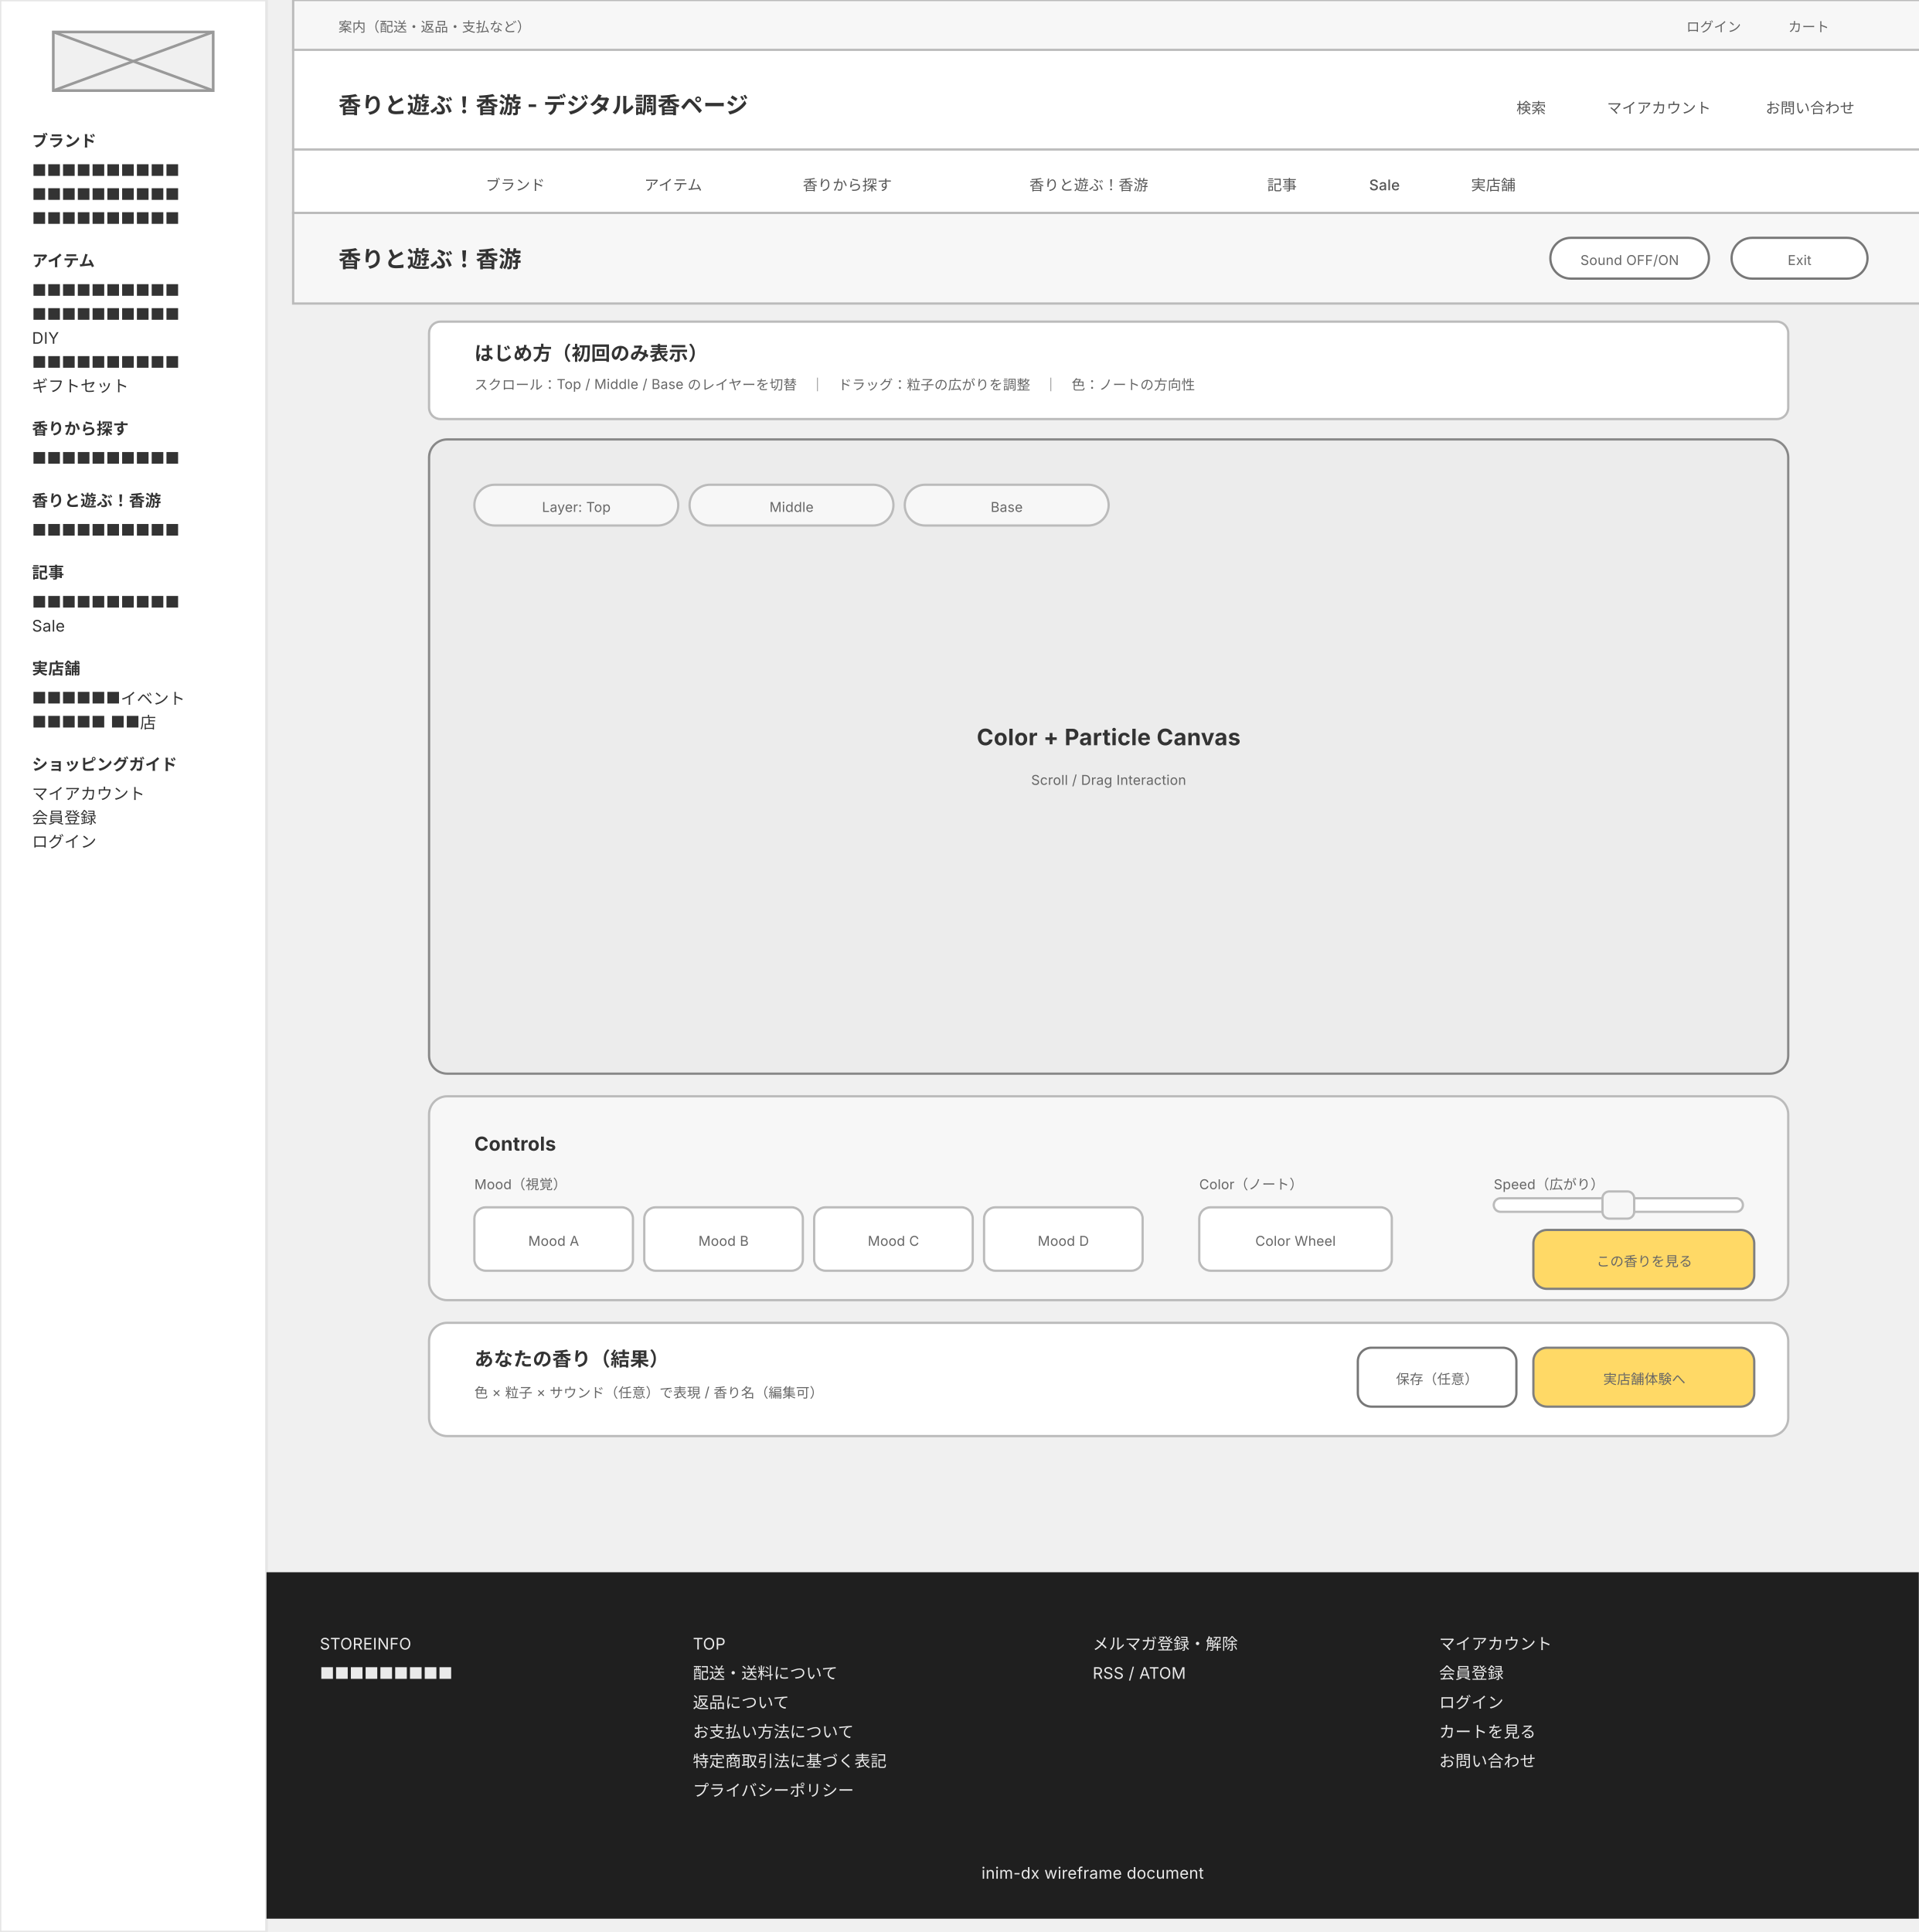
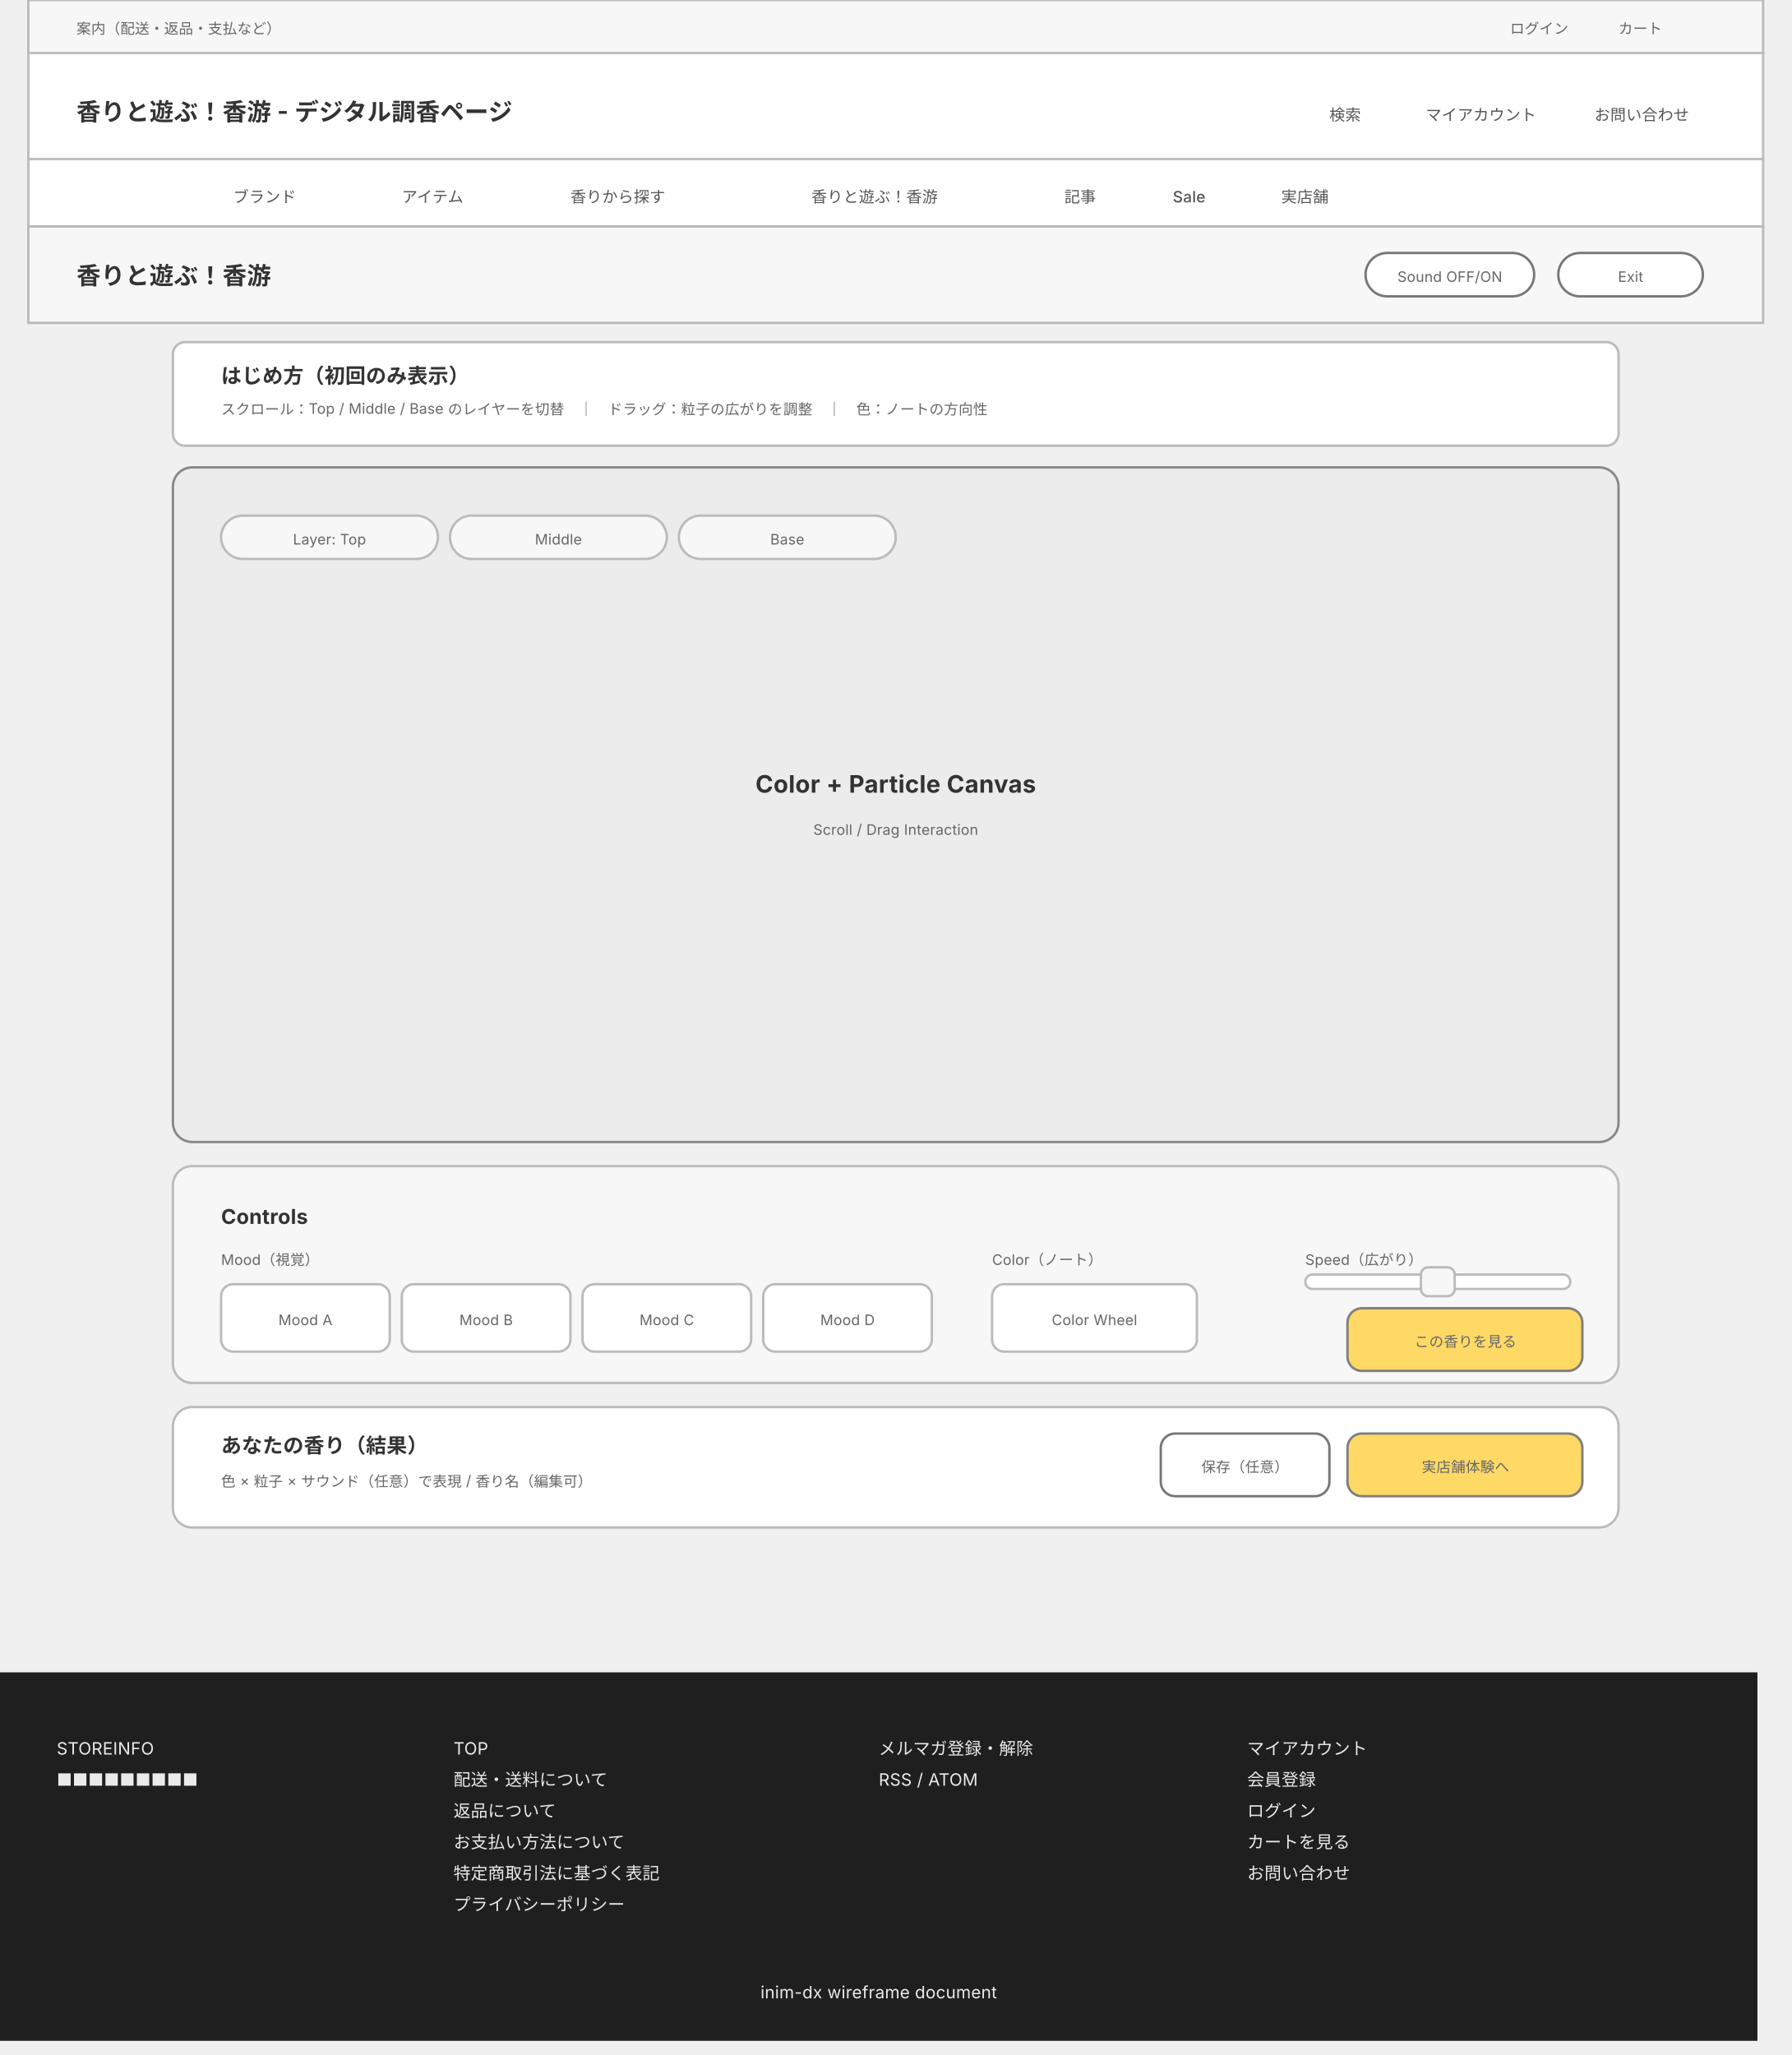
- <svg xmlns="http://www.w3.org/2000/svg" id="wf-lower" width="1440" height="1450" viewBox="0 0 1440 1450" role="img" aria-label="香りと遊ぶ！香游（左ナビ込み） ワイヤーフレーム（PC版）">
+ <svg xmlns="http://www.w3.org/2000/svg" id="wf-lower" width="1264" height="1450" viewBox="0 0 1264 1450" role="img" aria-label="香りと遊ぶ！香游ワイヤーフレーム（PC版）">
  <style>
  text { font-family: "Noto Sans JP", "Inter", sans-serif; fill: #333333; letter-spacing: 0.01em; }
  .wf-sidenav-bg { fill: #ffffff; stroke: #e6e6e6; stroke-width: 2; }
  .wf-sidenav-text { font-size: 12px; fill: #333333; }
  .wf-logo-box { fill: #f0f0f0; stroke: #999999; stroke-width: 2; }
  .wf-logo-line { stroke: #999999; stroke-width: 2; }
  .wf-footer-bg { fill: #1f1f1f; }
  .wf-footer-text { font-size: 12px; fill: #eaeaea; }
  .wf-footer-text text { fill: #eaeaea; }
  .section { fill: #f7f7f7; stroke: #bbbbbb; stroke-width: 2; }
  .nav { fill: #ffffff; stroke: #bdbdbd; stroke-width: 2; }
  .panel { fill: #f7f7f7; stroke: #bbbbbb; stroke-width: 2; }
  .card { fill: #ffffff; stroke: #bbbbbb; stroke-width: 2; }
  .hero { fill: #e9e9e9; stroke: #a6a6a6; stroke-width: 2; }
  .banner { fill: #fff6d6; stroke: #b8a86b; stroke-width: 2; }
  .canvas { fill: #ececec; stroke: #888888; stroke-width: 2; }
  .cta { fill: #ffd966; stroke: #7f7f7f; stroke-width: 2; }
  .ghost { fill: #ffffff; stroke: #777777; stroke-width: 2; }
  .chip { fill: #f5f5f5; stroke: #bdbdbd; stroke-width: 2; }
  .text { font-size: 20px; font-weight: 700; fill: #333333; }
  .cap { font-size: 17px; font-weight: 700; fill: #333333; }
  .label { font-size: 13px; font-weight: 500; fill: #555555; }
  .sm { font-size: 12px; fill: #666666; }
  .small { font-size: 12px; fill: #666666; }
</style>
-   <g>
-     <rect x="0" y="0" width="200" height="1450" class="wf-sidenav-bg" />
-     <rect x="40" y="24" width="120" height="44" class="wf-logo-box" />
-     <line x1="40" y1="24" x2="160" y2="68" class="wf-logo-line" />
-     <line x1="160" y1="24" x2="40" y2="68" class="wf-logo-line" />
-     <g class="wf-sidenav-text">
-       <text x="24" y="110" font-weight="700">ブランド</text>
-       <text x="24" y="132">■■■■■■■■■■</text>
-       <text x="24" y="150">■■■■■■■■■■</text>
-       <text x="24" y="168">■■■■■■■■■■</text>
-       <text x="24" y="200" font-weight="700">アイテム</text>
-       <text x="24" y="222">■■■■■■■■■■</text>
-       <text x="24" y="240">■■■■■■■■■■</text>
-       <text x="24" y="258">DIY</text>
-       <text x="24" y="276">■■■■■■■■■■</text>
-       <text x="24" y="294">ギフトセット</text>
-       <text x="24" y="326" font-weight="700">香りから探す</text>
-       <text x="24" y="348">■■■■■■■■■■</text>
-       <text x="24" y="380" font-weight="700">香りと遊ぶ！香游</text>
-       <text x="24" y="402">■■■■■■■■■■</text>
-       <text x="24" y="434" font-weight="700">記事</text>
-       <text x="24" y="456">■■■■■■■■■■</text>
-       <text x="24" y="474">Sale</text>
-       <text x="24" y="506" font-weight="700">実店舗</text>
-       <text x="24" y="528">■■■■■■イベント</text>
-       <text x="24" y="546">■■■■■ ■■店</text>
-       <text x="24" y="578" font-weight="700">ショッピングガイド</text>
-       <text x="24" y="600">マイアカウント</text>
-       <text x="24" y="618">会員登録</text>
-       <text x="24" y="636">ログイン</text>
+   <g transform="translate(-200,0)">
+     <g transform="translate(220,0) scale(0.85)">
+       <rect x="0" y="0" width="1440" height="44" class="section" />
+       <text x="40" y="28" class="sm">案内（配送・返品・支払など）</text>
+       <text x="1230" y="28" class="sm">ログイン</text>
+       <text x="1320" y="28" class="sm">カート</text>
+       <rect x="0" y="44" width="1440" height="88" class="nav" />
+       <text x="40" y="100" class="text">香りと遊ぶ！香游 - デジタル調香ページ</text>
+       <text x="1080" y="100" class="label">検索</text>
+       <text x="1160" y="100" class="label">マイアカウント</text>
+       <text x="1300" y="100" class="label">お問い合わせ</text>
+       <rect x="0" y="132" width="1440" height="56" class="nav" />
+       <text x="170" y="168" class="label">ブランド</text>
+       <text x="310" y="168" class="label">アイテム</text>
+       <text x="450" y="168" class="label">香りから探す</text>
+       <text x="650" y="168" class="label">香りと遊ぶ！香游</text>
+       <text x="860" y="168" class="label">記事</text>
+       <text x="950" y="168" class="label">Sale</text>
+       <text x="1040" y="168" class="label">実店舗</text>
+       <rect x="0" y="188" width="1440" height="80" class="panel" />
+       <text x="40" y="236" class="text">香りと遊ぶ！香游</text>
+       <rect x="1110" y="210" width="140" height="36" class="ghost" rx="18" />
+       <text x="1180" y="234" text-anchor="middle" class="small">Sound OFF/ON</text>
+       <rect x="1270" y="210" width="120" height="36" class="ghost" rx="18" />
+       <text x="1330" y="234" text-anchor="middle" class="small">Exit</text>
+       <rect x="120" y="284" width="1200" height="86" class="card" rx="10" />
+       <text x="160" y="318" class="cap">はじめ方（初回のみ表示）</text>
+       <text x="160" y="344" class="small">スクロール：Top / Middle / Base
+                       のレイヤーを切替　｜　ドラッグ：粒子の広がりを調整　｜　色：ノートの方向性</text>
+       <rect x="120" y="388" width="1200" height="560" class="canvas" rx="16" />
+       <text x="720" y="658" text-anchor="middle" class="text">Color + Particle Canvas</text>
+       <text x="720" y="693" text-anchor="middle" class="small">Scroll / Drag Interaction</text>
+       <rect x="160" y="428" width="180" height="36" class="panel" rx="18" />
+       <text x="250" y="452" text-anchor="middle" class="small">Layer: Top</text>
+       <rect x="350" y="428" width="180" height="36" class="panel" rx="18" />
+       <text x="440" y="452" text-anchor="middle" class="small">Middle</text>
+       <rect x="540" y="428" width="180" height="36" class="panel" rx="18" />
+       <text x="630" y="452" text-anchor="middle" class="small">Base</text>
+       <rect x="120" y="968" width="1200" height="180" class="panel" rx="16" />
+       <text x="160" y="1016" class="cap">Controls</text>
+       <text x="160" y="1050" class="small">Mood（視覚）</text>
+       <rect x="160" y="1066" width="140" height="56" class="card" rx="10" />
+       <rect x="310" y="1066" width="140" height="56" class="card" rx="10" />
+       <rect x="460" y="1066" width="140" height="56" class="card" rx="10" />
+       <rect x="610" y="1066" width="140" height="56" class="card" rx="10" />
+       <text x="230" y="1100" text-anchor="middle" class="small">Mood A</text>
+       <text x="380" y="1100" text-anchor="middle" class="small">Mood B</text>
+       <text x="530" y="1100" text-anchor="middle" class="small">Mood C</text>
+       <text x="680" y="1100" text-anchor="middle" class="small">Mood D</text>
+       <text x="800" y="1050" class="small">Color（ノート）</text>
+       <rect x="800" y="1066" width="170" height="56" class="card" rx="10" />
+       <text x="885" y="1100" text-anchor="middle" class="small">Color Wheel</text>
+       <text x="1060" y="1050" class="small">Speed（広がり）</text>
+       <rect x="1060" y="1058" width="220" height="12" class="card" rx="6" />
+       <rect x="1156" y="1052" width="28" height="24" class="panel" rx="6" />
+       <rect x="1095" y="1086" width="195" height="52" class="cta" rx="12" />
+       <text x="1193" y="1118" text-anchor="middle" class="small">この香りを見る</text>
+       <rect x="120" y="1168" width="1200" height="100" class="card" rx="16" />
+       <text x="160" y="1206" class="cap">あなたの香り（結果）</text>
+       <text x="160" y="1234" class="small">色 × 粒子 × サウンド（任意）で表現 / 香り名（編集可）</text>
+       <rect x="940" y="1190" width="140" height="52" class="ghost" rx="12" />
+       <text x="1010" y="1222" text-anchor="middle" class="small">保存（任意）</text>
+       <rect x="1095" y="1190" width="195" height="52" class="cta" rx="12" />
+       <text x="1193" y="1222" text-anchor="middle" class="small">実店舗体験へ</text>
    </g>
-   </g>
-   <g transform="translate(220,0) scale(0.85)">
-     <rect x="0" y="0" width="1440" height="44" class="section" />
-     <text x="40" y="28" class="sm">案内（配送・返品・支払など）</text>
-     <text x="1230" y="28" class="sm">ログイン</text>
-     <text x="1320" y="28" class="sm">カート</text>
-     <rect x="0" y="44" width="1440" height="88" class="nav" />
-     <text x="40" y="100" class="text">香りと遊ぶ！香游 - デジタル調香ページ</text>
-     <text x="1080" y="100" class="label">検索</text>
-     <text x="1160" y="100" class="label">マイアカウント</text>
-     <text x="1300" y="100" class="label">お問い合わせ</text>
-     <rect x="0" y="132" width="1440" height="56" class="nav" />
-     <text x="170" y="168" class="label">ブランド</text>
-     <text x="310" y="168" class="label">アイテム</text>
-     <text x="450" y="168" class="label">香りから探す</text>
-     <text x="650" y="168" class="label">香りと遊ぶ！香游</text>
-     <text x="860" y="168" class="label">記事</text>
-     <text x="950" y="168" class="label">Sale</text>
-     <text x="1040" y="168" class="label">実店舗</text>
-     <rect x="0" y="188" width="1440" height="80" class="panel" />
-     <text x="40" y="236" class="text">香りと遊ぶ！香游</text>
-     <rect x="1110" y="210" width="140" height="36" class="ghost" rx="18" />
-     <text x="1180" y="234" text-anchor="middle" class="small">Sound OFF/ON</text>
-     <rect x="1270" y="210" width="120" height="36" class="ghost" rx="18" />
-     <text x="1330" y="234" text-anchor="middle" class="small">Exit</text>
-     <rect x="120" y="284" width="1200" height="86" class="card" rx="10" />
-     <text x="160" y="318" class="cap">はじめ方（初回のみ表示）</text>
-     <text x="160" y="344" class="small">スクロール：Top / Middle / Base
-                       のレイヤーを切替　｜　ドラッグ：粒子の広がりを調整　｜　色：ノートの方向性</text>
-     <rect x="120" y="388" width="1200" height="560" class="canvas" rx="16" />
-     <text x="720" y="658" text-anchor="middle" class="text">Color + Particle Canvas</text>
-     <text x="720" y="693" text-anchor="middle" class="small">Scroll / Drag Interaction</text>
-     <rect x="160" y="428" width="180" height="36" class="panel" rx="18" />
-     <text x="250" y="452" text-anchor="middle" class="small">Layer: Top</text>
-     <rect x="350" y="428" width="180" height="36" class="panel" rx="18" />
-     <text x="440" y="452" text-anchor="middle" class="small">Middle</text>
-     <rect x="540" y="428" width="180" height="36" class="panel" rx="18" />
-     <text x="630" y="452" text-anchor="middle" class="small">Base</text>
-     <rect x="120" y="968" width="1200" height="180" class="panel" rx="16" />
-     <text x="160" y="1016" class="cap">Controls</text>
-     <text x="160" y="1050" class="small">Mood（視覚）</text>
-     <rect x="160" y="1066" width="140" height="56" class="card" rx="10" />
-     <rect x="310" y="1066" width="140" height="56" class="card" rx="10" />
-     <rect x="460" y="1066" width="140" height="56" class="card" rx="10" />
-     <rect x="610" y="1066" width="140" height="56" class="card" rx="10" />
-     <text x="230" y="1100" text-anchor="middle" class="small">Mood A</text>
-     <text x="380" y="1100" text-anchor="middle" class="small">Mood B</text>
-     <text x="530" y="1100" text-anchor="middle" class="small">Mood C</text>
-     <text x="680" y="1100" text-anchor="middle" class="small">Mood D</text>
-     <text x="800" y="1050" class="small">Color（ノート）</text>
-     <rect x="800" y="1066" width="170" height="56" class="card" rx="10" />
-     <text x="885" y="1100" text-anchor="middle" class="small">Color Wheel</text>
-     <text x="1060" y="1050" class="small">Speed（広がり）</text>
-     <rect x="1060" y="1058" width="220" height="12" class="card" rx="6" />
-     <rect x="1156" y="1052" width="28" height="24" class="panel" rx="6" />
-     <rect x="1095" y="1086" width="195" height="52" class="cta" rx="12" />
-     <text x="1193" y="1118" text-anchor="middle" class="small">この香りを見る</text>
-     <rect x="120" y="1168" width="1200" height="100" class="card" rx="16" />
-     <text x="160" y="1206" class="cap">あなたの香り（結果）</text>
-     <text x="160" y="1234" class="small">色 × 粒子 × サウンド（任意）で表現 / 香り名（編集可）</text>
-     <rect x="940" y="1190" width="140" height="52" class="ghost" rx="12" />
-     <text x="1010" y="1222" text-anchor="middle" class="small">保存（任意）</text>
-     <rect x="1095" y="1190" width="195" height="52" class="cta" rx="12" />
-     <text x="1193" y="1222" text-anchor="middle" class="small">実店舗体験へ</text>
-   </g>
-   <g>
-     <rect x="200" y="1180" width="1240" height="260" class="wf-footer-bg" />
-     <g class="wf-footer-text">
-       <text x="240" y="1238">STOREINFO</text>
-       <text x="240" y="1260">■■■■■■■■■</text>
-       <text x="520" y="1238">TOP</text>
-       <text x="520" y="1260">配送・送料について</text>
-       <text x="520" y="1282">返品について</text>
-       <text x="520" y="1304">お支払い方法について</text>
-       <text x="520" y="1326">特定商取引法に基づく表記</text>
-       <text x="520" y="1348">プライバシーポリシー</text>
-       <text x="820" y="1238">メルマガ登録・解除</text>
-       <text x="820" y="1260">RSS / ATOM</text>
-       <text x="1080" y="1238">マイアカウント</text>
-       <text x="1080" y="1260">会員登録</text>
-       <text x="1080" y="1282">ログイン</text>
-       <text x="1080" y="1304">カートを見る</text>
-       <text x="1080" y="1326">お問い合わせ</text>
-       <text x="820" y="1410" text-anchor="middle" fill="#BBBBBB">inim-dx wireframe document</text>
+     <g>
+       <rect x="200" y="1180" width="1240" height="260" class="wf-footer-bg" />
+       <g class="wf-footer-text">
+         <text x="240" y="1238">STOREINFO</text>
+         <text x="240" y="1260">■■■■■■■■■</text>
+         <text x="520" y="1238">TOP</text>
+         <text x="520" y="1260">配送・送料について</text>
+         <text x="520" y="1282">返品について</text>
+         <text x="520" y="1304">お支払い方法について</text>
+         <text x="520" y="1326">特定商取引法に基づく表記</text>
+         <text x="520" y="1348">プライバシーポリシー</text>
+         <text x="820" y="1238">メルマガ登録・解除</text>
+         <text x="820" y="1260">RSS / ATOM</text>
+         <text x="1080" y="1238">マイアカウント</text>
+         <text x="1080" y="1260">会員登録</text>
+         <text x="1080" y="1282">ログイン</text>
+         <text x="1080" y="1304">カートを見る</text>
+         <text x="1080" y="1326">お問い合わせ</text>
+         <text x="820" y="1410" text-anchor="middle" fill="#BBBBBB">inim-dx wireframe document</text>
+       </g>
    </g>
  </g>
</svg>
